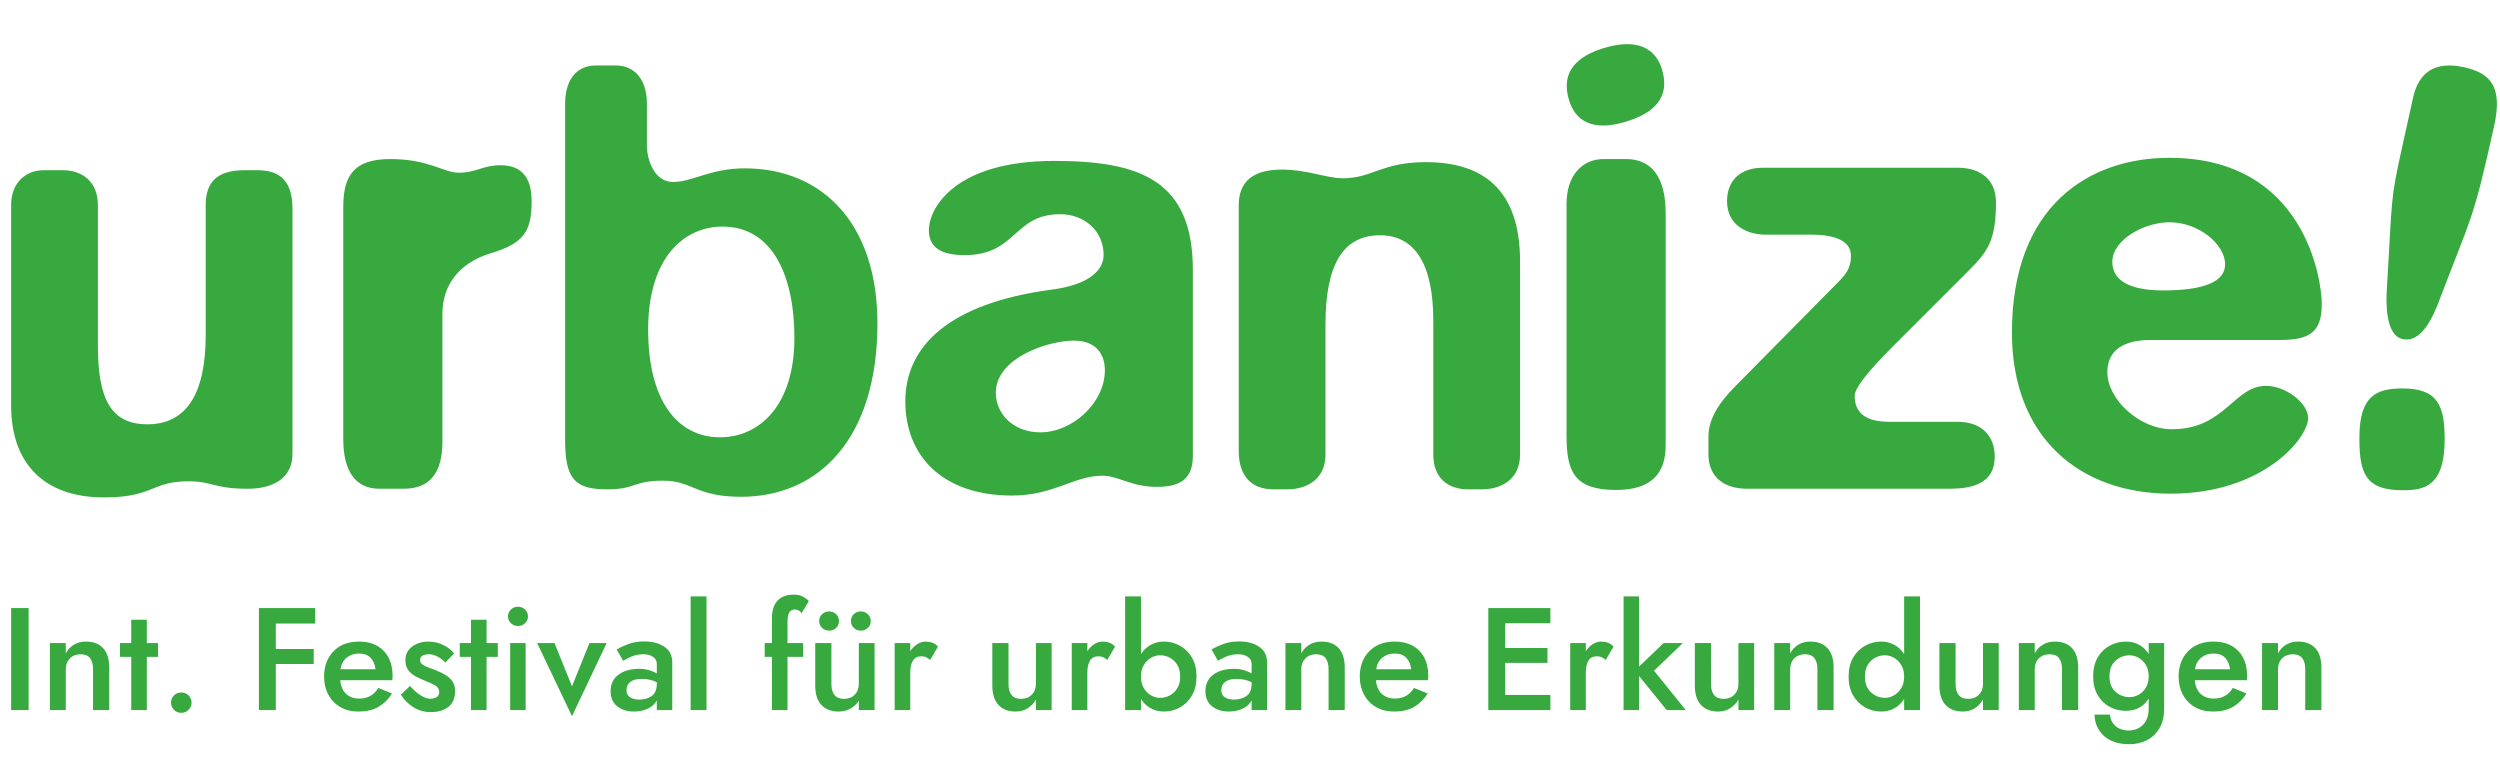
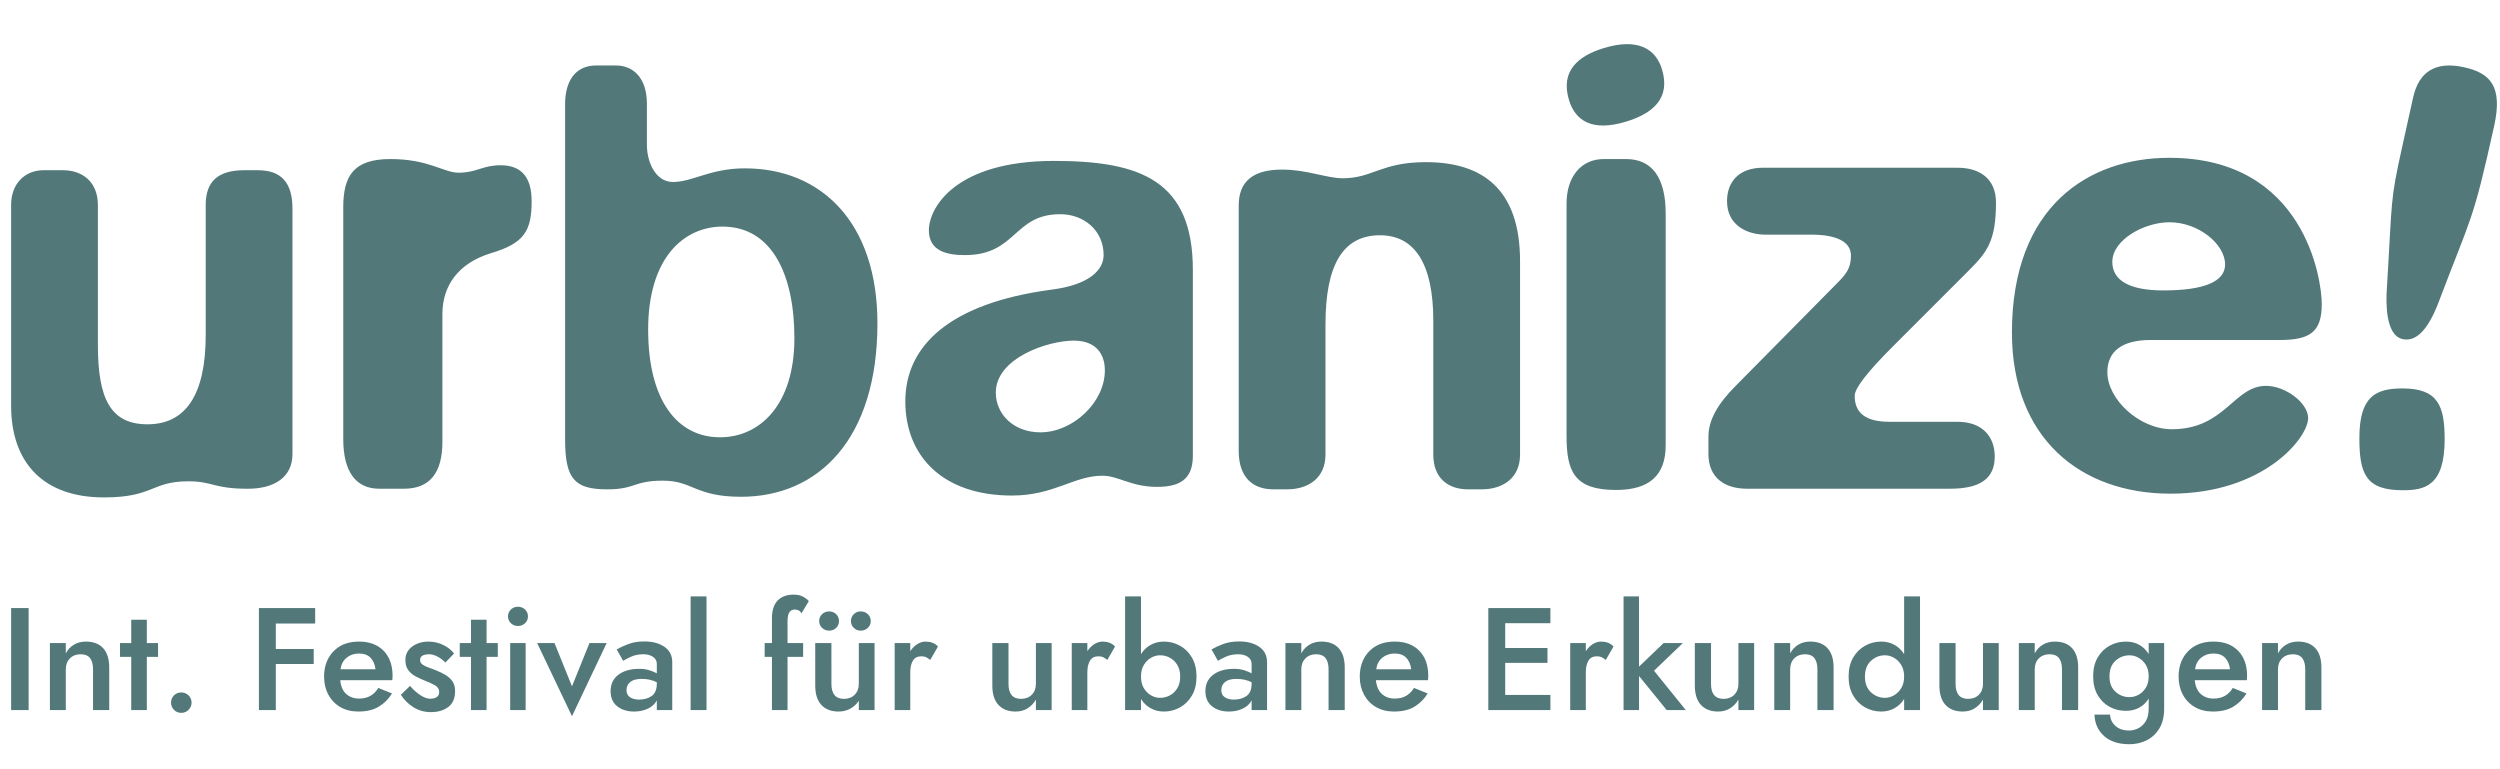
<svg xmlns="http://www.w3.org/2000/svg" width="93.777em" height="28.825em" version="1.1" viewBox="0 0 937.77 288.25">
-   <path d="m864.71 251.05c0-1.823-0.373-3.216-1.122-4.183-0.746-0.965-1.922-1.448-3.526-1.448-1.676 0-3.024 0.519-4.045 1.559-1.021 1.037-1.531 2.395-1.531 4.072v15.308h-5.96v-25.149h5.96v3.881c0.728-1.384 1.74-2.469 3.034-3.253 1.295-0.783 2.797-1.174 4.511-1.174 2.806 0 4.966 0.828 6.479 2.486 1.513 1.66 2.268 4.074 2.268 7.245v15.965h-6.068zm-28.21 0h-13.122c0.255-1.859 1.021-3.308 2.296-4.348 1.277-1.038 2.806-1.558 4.593-1.558 1.896 0 3.354 0.529 4.375 1.586 1.02 1.056 1.64 2.496 1.859 4.319m6.397 2.46c0-3.973-1.122-7.106-3.364-9.403-2.24-2.296-5.312-3.445-9.21-3.445-3.609 0-6.534 0.966-8.776 2.898-2.242 1.931-3.618 4.446-4.128 7.545-0.072 0.437-0.127 0.874-0.164 1.312-0.036 0.437-0.053 0.893-0.053 1.367 0 2.515 0.528 4.766 1.585 6.752 1.057 1.986 2.552 3.546 4.484 4.675 1.931 1.129 4.191 1.694 6.778 1.694 3.136 0 5.715-0.62 7.738-1.859 2.023-1.24 3.653-2.88 4.893-4.92l-5.139-2.079c-0.73 1.24-1.686 2.216-2.871 2.927-1.184 0.71-2.633 1.066-4.345 1.066-1.932 0-3.536-0.574-4.812-1.723-1.276-1.148-2.023-2.87-2.241-5.165h19.517c0.037-0.293 0.065-0.584 0.082-0.875 0.019-0.291 0.029-0.547 0.029-0.766m-69.435-2.46c0-1.823-0.375-3.216-1.121-4.183-0.748-0.965-1.922-1.448-3.527-1.448-1.677 0-3.025 0.519-4.046 1.559-1.021 1.037-1.529 2.395-1.529 4.072v15.308h-5.961v-25.149h5.961v3.881c0.727-1.384 1.739-2.469 3.033-3.253 1.294-0.783 2.797-1.174 4.512-1.174 2.805 0 4.965 0.828 6.478 2.486 1.513 1.66 2.27 4.074 2.27 7.245v15.965h-6.069zm-39.911-9.84h-6.069v15.965c0 3.171 0.767 5.585 2.296 7.243 1.531 1.658 3.683 2.487 6.452 2.487 1.714 0 3.218-0.41 4.512-1.23s2.323-1.905 3.089-3.253v3.937h5.905v-25.149h-5.905v15.308c0 1.675-0.51 3.034-1.531 4.072-1.021 1.04-2.369 1.558-4.046 1.558-3.134 0-4.701-1.876-4.701-5.63zm-20.393 8.227c-0.728-1.184-1.641-2.087-2.733-2.705-1.094-0.62-2.206-0.93-3.337-0.93-2.039 0-3.808 0.702-5.302 2.105-1.494 1.403-2.242 3.363-2.242 5.878s0.748 4.474 2.242 5.876c1.494 1.403 3.263 2.105 5.302 2.105 1.131 0 2.242-0.31 3.337-0.929 1.092-0.621 2.004-1.523 2.733-2.708 0.73-1.184 1.093-2.632 1.093-4.345s-0.364-3.162-1.093-4.348m1.093 16.922v-4.155c-0.947 1.494-2.16 2.651-3.635 3.471s-3.125 1.23-4.948 1.23c-2.188 0-4.211-0.52-6.069-1.558-1.859-1.04-3.353-2.535-4.482-4.484-1.132-1.95-1.696-4.31-1.696-7.079 0-2.771 0.564-5.131 1.696-7.082 1.129-1.948 2.623-3.444 4.482-4.482 1.859-1.04 3.882-1.559 6.069-1.559 1.823 0 3.472 0.411 4.948 1.23 1.475 0.82 2.688 1.978 3.635 3.472v-21.65h5.959v42.645zm-32.53 0h6.069v-15.965c0-3.171-0.757-5.585-2.27-7.245-1.511-1.658-3.67-2.486-6.478-2.486-1.714 0-3.217 0.391-4.511 1.174-1.295 0.784-2.306 1.869-3.034 3.253v-3.881h-5.959v25.149h5.959v-15.308c0-1.677 0.51-3.035 1.53-4.072 1.021-1.04 2.369-1.559 4.046-1.559 1.604 0 2.779 0.483 3.526 1.448 0.748 0.967 1.121 2.361 1.121 4.183zm-39.91-9.84c0 3.754 1.566 5.63 4.701 5.63 1.677 0 3.025-0.518 4.046-1.558 1.021-1.038 1.531-2.398 1.531-4.072v-15.308h5.904v25.149h-5.904v-3.937c-0.767 1.348-1.795 2.433-3.09 3.253-1.294 0.82-2.796 1.23-4.509 1.23-2.771 0-4.921-0.829-6.453-2.487-1.53-1.658-2.296-4.072-2.296-7.243v-15.965h6.069zm-27.009-6.452v-26.353h-5.795v42.645h5.795v-12.794l10.387 12.794h7.164l-11.92-14.762 10.825-10.387h-7.217zm-12.466-2.515c-0.545-0.438-1.056-0.776-1.529-1.012-0.476-0.237-1.076-0.355-1.805-0.355-1.458 0-2.515 0.547-3.171 1.64-0.656 1.094-0.984 2.551-0.984 4.374v14.161h-5.85v-25.149h5.85v3.06c0.73-1.129 1.602-2.013 2.623-2.651 1.021-0.639 2.061-0.956 3.118-0.956 0.91 0 1.767 0.144 2.57 0.436 0.802 0.291 1.494 0.767 2.077 1.423zm-21.867 1.092v-5.576h-15.855v-9.294h16.948v-5.685h-23.29v38.27h23.29v-5.686h-16.948v-12.029zm-52.977-1.912c-1.021-1.057-2.48-1.586-4.374-1.586-1.787 0-3.318 0.519-4.593 1.558-1.276 1.04-2.042 2.489-2.296 4.348h13.121c-0.219-1.823-0.838-3.263-1.859-4.319m8.227 7.545c-0.017 0.291-0.045 0.583-0.081 0.875h-19.519c0.219 2.296 0.967 4.018 2.242 5.165 1.275 1.149 2.88 1.723 4.811 1.723 1.713 0 3.162-0.356 4.348-1.066 1.184-0.711 2.141-1.687 2.87-2.927l5.139 2.079c-1.24 2.041-2.871 3.68-4.894 4.92-2.023 1.239-4.601 1.859-7.735 1.859-2.588 0-4.848-0.565-6.78-1.694-1.931-1.129-3.425-2.689-4.482-4.675-1.058-1.987-1.586-4.237-1.586-6.752 0-0.474 0.019-0.93 0.055-1.367 0.036-0.438 0.091-0.875 0.164-1.312 0.51-3.099 1.885-5.614 4.127-7.545 2.242-1.932 5.167-2.898 8.775-2.898 3.901 0 6.971 1.148 9.213 3.445 2.242 2.297 3.363 5.431 3.363 9.403 0 0.219-0.01 0.474-0.029 0.766m-37.367 12.083h6.068v-15.965c0-3.171-0.756-5.585-2.268-7.245-1.513-1.658-3.673-2.486-6.479-2.486-1.713 0-3.216 0.391-4.511 1.174-1.294 0.784-2.306 1.869-3.034 3.253v-3.881h-5.96v25.149h5.96v-15.308c0-1.677 0.51-3.035 1.531-4.072 1.02-1.04 2.369-1.559 4.045-1.559 1.604 0 2.78 0.483 3.526 1.448 0.748 0.967 1.122 2.361 1.122 4.183zm-28.867-10.443c-1.641-0.838-3.536-1.256-5.687-1.256-1.895 0-3.317 0.381-4.264 1.148-0.949 0.764-1.422 1.804-1.422 3.115 0 1.167 0.447 2.042 1.34 2.626 0.894 0.583 1.996 0.874 3.308 0.874 1.931 0 3.536-0.446 4.811-1.34 1.276-0.893 1.915-2.451 1.915-4.675zm0 10.443v-3.609c-0.73 1.348-1.859 2.379-3.39 3.09-1.531 0.71-3.244 1.066-5.141 1.066-2.55 0-4.655-0.656-6.315-1.968-1.658-1.312-2.486-3.207-2.486-5.686 0-2.624 0.974-4.674 2.925-6.152 1.95-1.475 4.565-2.214 7.846-2.214 1.384 0 2.632 0.173 3.745 0.519 1.111 0.346 2.049 0.74 2.816 1.177v-3.5c0-1.165-0.484-2.068-1.449-2.707-0.967-0.637-2.141-0.956-3.527-0.956-1.785 0-3.353 0.31-4.702 0.929-1.348 0.62-2.332 1.131-2.951 1.531l-2.407-4.265c1.167-0.692 2.616-1.367 4.346-2.022 1.731-0.656 3.728-0.985 5.987-0.985 3.098 0 5.622 0.675 7.572 2.023s2.925 3.281 2.925 5.795v17.933zm-26.79-12.574c0 1.676-0.347 3.107-1.04 4.292-0.692 1.185-1.612 2.095-2.76 2.733-1.148 0.639-2.415 0.957-3.801 0.957-1.129 0-2.24-0.31-3.334-0.929-1.093-0.621-1.996-1.523-2.705-2.708-0.712-1.184-1.068-2.632-1.068-4.345s0.356-3.162 1.068-4.348c0.71-1.184 1.612-2.087 2.705-2.705 1.094-0.62 2.205-0.93 3.334-0.93 1.386 0 2.653 0.319 3.801 0.957 1.148 0.637 2.068 1.549 2.76 2.734 0.692 1.184 1.04 2.615 1.04 4.292m6.123 0c0-2.771-0.565-5.131-1.694-7.082-1.131-1.948-2.624-3.444-4.484-4.482-1.859-1.04-3.882-1.559-6.068-1.559-1.823 0-3.471 0.411-4.948 1.23-1.477 0.82-2.688 1.978-3.637 3.472v-21.65h-5.958v42.645h5.958v-4.155c0.949 1.494 2.16 2.651 3.637 3.471 1.477 0.82 3.125 1.23 4.948 1.23 2.186 0 4.209-0.52 6.068-1.558 1.86-1.04 3.354-2.535 4.484-4.484 1.129-1.95 1.694-4.31 1.694-7.079m-33.459-6.232c-0.547-0.438-1.057-0.776-1.53-1.012-0.476-0.237-1.076-0.355-1.805-0.355-1.458 0-2.515 0.547-3.171 1.64-0.656 1.094-0.984 2.551-0.984 4.374v14.161h-5.85v-25.149h5.85v3.06c0.728-1.129 1.604-2.013 2.623-2.651 1.021-0.639 2.059-0.956 3.118-0.956 0.911 0 1.767 0.144 2.57 0.436 0.802 0.291 1.494 0.767 2.077 1.423zm-37.068-6.342h-6.068v15.965c0 3.171 0.766 5.585 2.296 7.243 1.531 1.658 3.683 2.487 6.452 2.487 1.713 0 3.216-0.41 4.511-1.23 1.294-0.82 2.323-1.905 3.089-3.253v3.937h5.905v-25.149h-5.905v15.308c0 1.675-0.51 3.034-1.53 4.072-1.021 1.04-2.369 1.558-4.046 1.558-3.134 0-4.702-1.876-4.702-5.63zm-29.357 6.342c-0.548-0.438-1.058-0.776-1.531-1.012s-1.076-0.355-1.805-0.355c-1.458 0-2.515 0.547-3.171 1.64-0.656 1.094-0.984 2.551-0.984 4.374v14.161h-5.85v-25.149h5.85v3.06c0.73-1.129 1.605-2.013 2.624-2.651 1.021-0.639 2.059-0.956 3.116-0.956 0.911 0 1.768 0.144 2.57 0.436s1.494 0.767 2.077 1.423zm-37.068-6.342h-6.069v15.965c0 3.171 0.766 5.585 2.297 7.243 1.53 1.658 3.681 2.487 6.45 2.487 1.641 0 3.118-0.365 4.43-1.094 1.311-0.727 2.369-1.713 3.171-2.951v3.498h5.904v-25.149h-5.904v15.308c0 1.675-0.51 3.034-1.531 4.072-1.021 1.04-2.369 1.558-4.046 1.558-3.134 0-4.701-1.876-4.701-5.63zm7.327-8.256c0-1.021 0.355-1.877 1.066-2.57 0.711-0.693 1.576-1.04 2.597-1.04 1.057 0 1.95 0.346 2.678 1.04 0.728 0.692 1.093 1.549 1.093 2.57s-0.365 1.876-1.093 2.568c-0.728 0.692-1.621 1.04-2.678 1.04-1.021 0-1.886-0.347-2.597-1.04-0.711-0.692-1.066-1.548-1.066-2.568m-10.826 2.568c0.73 0.692 1.604 1.04 2.624 1.04 1.057 0 1.941-0.347 2.652-1.04 0.711-0.692 1.066-1.548 1.066-2.568s-0.355-1.877-1.066-2.57c-0.711-0.693-1.595-1.04-2.652-1.04-1.021 0-1.895 0.346-2.624 1.04-0.728 0.692-1.093 1.549-1.093 2.57s0.365 1.876 1.093 2.568m-7.708-5.467c-0.365-0.584-0.774-0.965-1.23-1.148-0.456-0.182-0.92-0.274-1.394-0.274-0.802 0-1.439 0.337-1.914 1.012-0.473 0.674-0.711 1.814-0.711 3.416v8.147h5.85v5.194h-5.85v19.955h-5.849v-19.955h-2.734v-5.194h2.734v-9.295c0-2.916 0.701-5.121 2.104-6.616 1.403-1.494 3.417-2.241 6.041-2.241 1.459 0 2.652 0.264 3.582 0.793 0.929 0.528 1.631 1.066 2.105 1.612zm-41.605 36.303h5.96v-42.645h-5.96zm-12.683-10.443c-1.64-0.838-3.536-1.256-5.686-1.256-1.895 0-3.318 0.381-4.265 1.148-0.946 0.764-1.422 1.804-1.422 3.115 0 1.167 0.447 2.042 1.341 2.626 0.893 0.583 1.996 0.874 3.308 0.874 1.931 0 3.534-0.446 4.811-1.34 1.276-0.893 1.914-2.451 1.914-4.675zm0 10.443v-3.609c-0.73 1.348-1.859 2.379-3.39 3.09-1.531 0.71-3.244 1.066-5.138 1.066-2.552 0-4.656-0.656-6.315-1.968-1.66-1.312-2.489-3.207-2.489-5.686 0-2.624 0.976-4.674 2.926-6.152 1.948-1.475 4.564-2.214 7.845-2.214 1.386 0 2.634 0.173 3.745 0.519 1.112 0.346 2.05 0.74 2.816 1.177v-3.5c0-1.165-0.483-2.068-1.449-2.707-0.965-0.637-2.141-0.956-3.527-0.956-1.785 0-3.353 0.31-4.701 0.929-1.35 0.62-2.333 1.131-2.952 1.531l-2.407-4.265c1.167-0.692 2.616-1.367 4.348-2.022 1.732-0.656 3.726-0.985 5.986-0.985 3.098 0 5.622 0.675 7.572 2.023 1.951 1.348 2.925 3.281 2.925 5.795v17.933zm-31.82 2.296 13.013-27.445h-6.452l-6.561 16.237-6.561-16.237h-6.505zm-24-37.451c0-1.021 0.365-1.877 1.092-2.57 0.73-0.692 1.605-1.04 2.626-1.04 1.056 0 1.95 0.347 2.679 1.04 0.727 0.692 1.092 1.549 1.092 2.57 0 1.021-0.365 1.877-1.092 2.57-0.73 0.693-1.623 1.04-2.679 1.04-1.021 0-1.896-0.346-2.626-1.04-0.727-0.692-1.092-1.549-1.092-2.57m0.819 35.155h5.797v-25.149h-5.797zm-14.707-33.896h5.851v8.747h4.209v5.194h-4.209v19.955h-5.851v-19.955h-4.209v-5.194h4.209zm-26.297 28.156c1.167 1.859 2.724 3.408 4.675 4.646 1.95 1.24 4.145 1.859 6.587 1.859 2.661 0 4.839-0.646 6.532-1.941 1.696-1.294 2.543-3.271 2.543-5.931 0-1.494-0.327-2.715-0.984-3.663-0.656-0.947-1.513-1.74-2.57-2.378-1.058-0.639-2.188-1.195-3.39-1.668-0.947-0.401-1.905-0.764-2.87-1.093-0.967-0.327-1.759-0.711-2.379-1.149-0.62-0.437-0.929-1.002-0.929-1.693 0-0.766 0.301-1.322 0.901-1.668 0.601-0.346 1.413-0.519 2.433-0.519 1.021 0 2.087 0.291 3.2 0.874 1.111 0.584 2.087 1.331 2.925 2.242l3.279-3.39c-0.946-1.275-2.287-2.341-4.019-3.197-1.73-0.857-3.615-1.285-5.657-1.285-1.494 0-2.898 0.273-4.209 0.819-1.313 0.547-2.369 1.331-3.171 2.351-0.803 1.021-1.203 2.26-1.203 3.719 0 1.567 0.355 2.832 1.066 3.8 0.711 0.965 1.612 1.74 2.705 2.322 1.094 0.584 2.224 1.113 3.39 1.586 1.458 0.548 2.743 1.131 3.854 1.75 1.112 0.619 1.667 1.475 1.667 2.568 0 0.839-0.3 1.468-0.901 1.887-0.601 0.418-1.431 0.627-2.489 0.627-1.093 0-2.322-0.447-3.689-1.338-1.367-0.894-2.652-2.052-3.856-3.472zm-11.371-13.887c-1.021-1.057-2.479-1.586-4.374-1.586-1.788 0-3.317 0.519-4.593 1.558-1.276 1.04-2.042 2.489-2.296 4.348h13.12c-0.218-1.823-0.838-3.263-1.857-4.319m8.227 7.545c-0.017 0.291-0.045 0.583-0.082 0.875h-19.518c0.219 2.296 0.967 4.018 2.242 5.165 1.275 1.149 2.88 1.723 4.812 1.723 1.712 0 3.161-0.356 4.345-1.066 1.185-0.711 2.143-1.687 2.87-2.927l5.141 2.079c-1.24 2.041-2.871 3.68-4.894 4.92-2.023 1.239-4.601 1.859-7.735 1.859-2.587 0-4.848-0.565-6.78-1.694-1.931-1.129-3.425-2.689-4.483-4.675-1.057-1.986-1.584-4.237-1.584-6.752 0-0.474 0.016-0.93 0.053-1.367 0.036-0.438 0.091-0.875 0.163-1.312 0.51-3.099 1.886-5.614 4.128-7.545 2.242-1.932 5.167-2.898 8.776-2.898 3.899 0 6.97 1.149 9.212 3.445 2.24 2.297 3.361 5.431 3.361 9.403 0 0.219-9e-3 0.474-0.027 0.766m-29.549-5.194v-5.631h-14.217v-9.568h14.762v-5.794h-21.103v38.27h6.341v-17.277zm-53.525 14.489c0-1.058 0.365-1.96 1.093-2.708 0.73-0.746 1.641-1.121 2.734-1.121 1.094 0 2.014 0.375 2.761 1.121 0.747 0.748 1.121 1.65 1.121 2.708 0 1.018-0.373 1.912-1.121 2.678-0.747 0.766-1.667 1.148-2.761 1.148-1.093 0-2.004-0.382-2.734-1.148-0.728-0.766-1.093-1.66-1.093-2.678m-14.925-22.361h-4.209v5.194h4.209v19.955h5.85v-19.955h4.209v-5.194h-4.209v-8.747h-5.85zm-14.324 9.84c0-1.823-0.373-3.216-1.121-4.183-0.748-0.965-1.923-1.448-3.527-1.448-1.677 0-3.025 0.519-4.046 1.559-1.02 1.037-1.53 2.395-1.53 4.072v15.308h-5.96v-25.149h5.96v3.881c0.728-1.384 1.74-2.469 3.034-3.253 1.294-0.783 2.797-1.174 4.511-1.174 2.806 0 4.966 0.828 6.479 2.486 1.513 1.66 2.268 4.074 2.268 7.245v15.965h-6.068zm-30.726 15.308h6.561v-38.27h-6.561zm912.83-101.56c0-12.413-2.388-19.097-15.755-19.097-10.027 0-16.232 2.865-16.232 18.62 0 13.368 2.387 19.573 16.232 19.573 8.116 0 15.755-1.432 15.755-19.096m-2.684-50.34c-3.257 8.081-7.501 13.986-13.094 12.746-5.127-1.138-6.271-9.214-6.016-16.983 2.26-36.664 1.174-33.97 5.926-55.411l4.031-18.177c2.17-9.788 8.434-13.778 19.154-11.403 9.788 2.17 14.555 7.139 11.247 22.055-8.162 36.821-8.269 32.887-21.25 67.172m-100.59-31.088c-9.299 0-21.385 6.51-21.385 14.878 0 6.973 6.508 10.692 19.06 10.692 15.342 0 23.247-3.254 23.247-9.762 0-7.439-9.763-15.808-20.921-15.808m41.375 44.166h-48.349c-10.692 0-16.271 4.184-16.271 12.089 0 10.226 12.086 21.384 24.175 21.384 19.991 0 23.244-16.271 35.332-16.271 7.439 0 15.808 6.508 15.808 12.086 0 7.439-16.738 28.358-51.605 28.358-33.939 0-59.506-20.92-59.506-60.436 0-47.419 28.823-65.55 59.041-65.55 50.674 0 57.183 45.559 57.183 54.858 0 10.692-4.65 13.481-15.808 13.481m-106.4-51.603c0 14.411-3.254 18.595-10.228 25.57l-28.359 28.359c-9.764 9.763-14.412 15.805-14.412 18.595 0 6.509 4.183 9.762 13.018 9.762h25.568c9.299 0 13.948 5.579 13.948 13.018 0 8.368-5.579 12.088-16.738 12.088h-76.244c-8.369 0-14.411-4.183-14.411-13.016v-6.51c0-6.043 3.253-12.086 10.226-19.06l38.122-38.587c3.254-3.253 5.114-5.579 5.114-10.226 0-5.58-6.043-7.904-14.876-7.904h-17.202c-6.508 0-14.411-3.254-14.411-12.552 0-7.439 4.648-12.552 13.482-12.552h72.989c8.369 0 14.412 4.183 14.412 13.018m-138.77-16.273h-8.368c-8.369 0-13.946 6.51-13.946 16.736v86.937c0 13.482 2.789 20.455 18.594 20.455 12.552 0 18.596-5.579 18.596-16.736v-86.936c0-13.482-5.113-20.457-14.876-20.457m0.04-14.044c-12.893 3.942-19.107-0.478-21.418-8.036-3.398-11.115 3.654-16.674 12.99-19.528 12.893-3.942 19.55 0.344 21.861 7.901 3.399 11.115-3.653 16.673-13.434 19.663m-75.121 15.206c-16.736 0-19.991 6.045-31.149 6.045-6.044 0-13.482-3.254-22.781-3.254-11.156 0-16.271 4.649-16.271 13.481v92.051c0 9.762 5.114 14.412 13.016 14.412h5.116c7.902 0 14.412-4.184 14.412-13.018v-48.814c0-22.315 6.508-33.474 20.454-33.474 13.018 0 19.991 10.693 19.991 32.08v50.208c0 8.833 5.579 13.018 13.018 13.018h5.113c7.904 0 14.413-4.184 14.413-13.018v-72.523c0-26.964-13.948-37.193-35.333-37.193m-120.41 78.105c0 12.086-12.088 23.244-24.177 23.244-10.226 0-16.735-6.974-16.735-14.876 0-13.018 19.527-19.527 29.289-19.527 8.369 0 11.623 5.114 11.623 11.159m33.007 32.077v-69.736c0-33.473-19.525-40.912-52.069-40.912-37.192 0-46.955 17.668-46.955 26.035 0 7.903 6.973 9.298 13.483 9.298 19.525 0 18.131-15.341 35.796-15.341 8.833 0 16.272 6.043 16.272 15.341 0 5.113-4.649 11.158-19.991 13.018-37.656 5.113-54.394 20.921-54.394 41.841 0 20.457 13.948 35.333 39.982 35.333 15.806 0 23.245-7.438 33.939-7.438 6.043 0 10.692 4.183 20.455 4.183 7.903 0 13.482-2.324 13.482-11.622m-176.43-86.007c-14.412 0-27.894 11.622-27.894 38.586 0 26.964 11.158 40.447 26.965 40.447 14.875 0 27.893-12.089 27.893-37.193 0-23.71-8.368-41.841-26.964-41.841m6.973 101.35c-17.201 0-18.131-6.043-29.289-6.043s-10.228 3.254-20.92 3.254c-12.089 0-15.806-3.719-15.806-18.596v-125.99c0-8.368 3.718-14.411 11.622-14.411h7.438c6.509 0 11.623 4.649 11.623 14.411v15.343c0 6.508 3.254 13.946 9.762 13.946 7.439 0 13.948-5.114 26.965-5.114 28.824 0 49.744 20.457 49.744 58.113 0 43.701-22.314 65.086-51.139 65.086m-90.19-124.36c7.902 0 11.621 4.649 11.621 13.482 0 11.158-2.789 15.806-15.341 19.525-12.088 3.72-18.131 12.088-18.131 22.781v47.884c0 11.623-4.65 17.666-14.412 17.666h-9.298c-8.833 0-13.482-6.509-13.482-18.595v-86.938c0-11.621 3.719-18.131 17.665-18.131 14.413 0 19.991 5.116 25.57 5.116 6.974 0 8.835-2.79 15.808-2.79m-148.76 124.6c18.595 0 17.666-6.043 31.613-6.043 9.298 0 9.298 2.789 22.315 2.789 9.763 0 16.736-4.183 16.736-13.016v-92.051c0-9.762-4.184-14.412-13.018-14.412h-5.113c-9.763 0-14.412 4.184-14.412 13.018v48.814c0 22.317-7.439 33.474-21.85 33.474-13.948 0-18.596-9.763-18.596-29.754v-52.534c0-8.833-6.045-13.018-13.018-13.018h-7.439c-6.509 0-12.088 4.65-12.088 13.018v75.315c0 21.385 12.088 34.402 34.869 34.402m766.95 67.097c0 1.714-0.365 3.154-1.092 4.32-0.73 1.167-1.642 2.042-2.734 2.624-1.093 0.584-2.206 0.875-3.335 0.875-2.042 0-3.81-0.675-5.304-2.023-1.494-1.35-2.241-3.282-2.241-5.797s0.747-4.456 2.241-5.823c1.494-1.366 3.262-2.049 5.304-2.049 1.129 0 2.242 0.301 3.335 0.901 1.092 0.603 2.004 1.486 2.734 2.652 0.727 1.167 1.092 2.607 1.092 4.319m5.797 12.137v-24.601h-5.797v4.1c-1.967-3.098-4.828-4.648-8.583-4.648-2.188 0-4.211 0.51-6.069 1.531-1.859 1.021-3.353 2.496-4.482 4.427-1.13 1.933-1.696 4.284-1.696 7.053 0 2.771 0.565 5.122 1.696 7.053 1.129 1.932 2.623 3.4 4.482 4.402 1.859 1.002 3.882 1.503 6.069 1.503 3.755 0 6.616-1.531 8.583-4.591v3.771c0 1.896-0.355 3.445-1.066 4.649-0.711 1.201-1.631 2.095-2.76 2.678-1.131 0.583-2.314 0.874-3.554 0.874-2.114 0-3.808-0.574-5.085-1.722-1.275-1.148-1.95-2.56-2.023-4.237h-5.85c0.111 3.281 1.304 5.95 3.582 8.01 2.278 2.058 5.458 3.089 9.54 3.089 2.297 0 4.428-0.484 6.397-1.449 1.967-0.966 3.562-2.433 4.783-4.401s1.833-4.466 1.833-7.491" fill="#37a93f" />
+   <path d="m864.71 251.05c0-1.823-0.373-3.216-1.122-4.183-0.746-0.965-1.922-1.448-3.526-1.448-1.676 0-3.024 0.519-4.045 1.559-1.021 1.037-1.531 2.395-1.531 4.072v15.308h-5.96v-25.149h5.96v3.881c0.728-1.384 1.74-2.469 3.034-3.253 1.295-0.783 2.797-1.174 4.511-1.174 2.806 0 4.966 0.828 6.479 2.486 1.513 1.66 2.268 4.074 2.268 7.245v15.965h-6.068zm-28.21 0h-13.122c0.255-1.859 1.021-3.308 2.296-4.348 1.277-1.038 2.806-1.558 4.593-1.558 1.896 0 3.354 0.529 4.375 1.586 1.02 1.056 1.64 2.496 1.859 4.319m6.397 2.46c0-3.973-1.122-7.106-3.364-9.403-2.24-2.296-5.312-3.445-9.21-3.445-3.609 0-6.534 0.966-8.776 2.898-2.242 1.931-3.618 4.446-4.128 7.545-0.072 0.437-0.127 0.874-0.164 1.312-0.036 0.437-0.053 0.893-0.053 1.367 0 2.515 0.528 4.766 1.585 6.752 1.057 1.986 2.552 3.546 4.484 4.675 1.931 1.129 4.191 1.694 6.778 1.694 3.136 0 5.715-0.62 7.738-1.859 2.023-1.24 3.653-2.88 4.893-4.92l-5.139-2.079c-0.73 1.24-1.686 2.216-2.871 2.927-1.184 0.71-2.633 1.066-4.345 1.066-1.932 0-3.536-0.574-4.812-1.723-1.276-1.148-2.023-2.87-2.241-5.165h19.517c0.037-0.293 0.065-0.584 0.082-0.875 0.019-0.291 0.029-0.547 0.029-0.766m-69.435-2.46c0-1.823-0.375-3.216-1.121-4.183-0.748-0.965-1.922-1.448-3.527-1.448-1.677 0-3.025 0.519-4.046 1.559-1.021 1.037-1.529 2.395-1.529 4.072v15.308h-5.961v-25.149h5.961v3.881c0.727-1.384 1.739-2.469 3.033-3.253 1.294-0.783 2.797-1.174 4.512-1.174 2.805 0 4.965 0.828 6.478 2.486 1.513 1.66 2.27 4.074 2.27 7.245v15.965h-6.069zm-39.911-9.84h-6.069v15.965c0 3.171 0.767 5.585 2.296 7.243 1.531 1.658 3.683 2.487 6.452 2.487 1.714 0 3.218-0.41 4.512-1.23s2.323-1.905 3.089-3.253v3.937h5.905v-25.149h-5.905v15.308c0 1.675-0.51 3.034-1.531 4.072-1.021 1.04-2.369 1.558-4.046 1.558-3.134 0-4.701-1.876-4.701-5.63zm-20.393 8.227c-0.728-1.184-1.641-2.087-2.733-2.705-1.094-0.62-2.206-0.93-3.337-0.93-2.039 0-3.808 0.702-5.302 2.105-1.494 1.403-2.242 3.363-2.242 5.878s0.748 4.474 2.242 5.876c1.494 1.403 3.263 2.105 5.302 2.105 1.131 0 2.242-0.31 3.337-0.929 1.092-0.621 2.004-1.523 2.733-2.708 0.73-1.184 1.093-2.632 1.093-4.345s-0.364-3.162-1.093-4.348m1.093 16.922v-4.155c-0.947 1.494-2.16 2.651-3.635 3.471s-3.125 1.23-4.948 1.23c-2.188 0-4.211-0.52-6.069-1.558-1.859-1.04-3.353-2.535-4.482-4.484-1.132-1.95-1.696-4.31-1.696-7.079 0-2.771 0.564-5.131 1.696-7.082 1.129-1.948 2.623-3.444 4.482-4.482 1.859-1.04 3.882-1.559 6.069-1.559 1.823 0 3.472 0.411 4.948 1.23 1.475 0.82 2.688 1.978 3.635 3.472v-21.65h5.959v42.645zm-32.53 0h6.069v-15.965c0-3.171-0.757-5.585-2.27-7.245-1.511-1.658-3.67-2.486-6.478-2.486-1.714 0-3.217 0.391-4.511 1.174-1.295 0.784-2.306 1.869-3.034 3.253v-3.881h-5.959v25.149h5.959v-15.308c0-1.677 0.51-3.035 1.53-4.072 1.021-1.04 2.369-1.559 4.046-1.559 1.604 0 2.779 0.483 3.526 1.448 0.748 0.967 1.121 2.361 1.121 4.183zm-39.91-9.84c0 3.754 1.566 5.63 4.701 5.63 1.677 0 3.025-0.518 4.046-1.558 1.021-1.038 1.531-2.398 1.531-4.072v-15.308h5.904v25.149h-5.904v-3.937c-0.767 1.348-1.795 2.433-3.09 3.253-1.294 0.82-2.796 1.23-4.509 1.23-2.771 0-4.921-0.829-6.453-2.487-1.53-1.658-2.296-4.072-2.296-7.243v-15.965h6.069zm-27.009-6.452v-26.353h-5.795v42.645h5.795v-12.794l10.387 12.794h7.164l-11.92-14.762 10.825-10.387h-7.217zm-12.466-2.515c-0.545-0.438-1.056-0.776-1.529-1.012-0.476-0.237-1.076-0.355-1.805-0.355-1.458 0-2.515 0.547-3.171 1.64-0.656 1.094-0.984 2.551-0.984 4.374v14.161h-5.85v-25.149h5.85v3.06c0.73-1.129 1.602-2.013 2.623-2.651 1.021-0.639 2.061-0.956 3.118-0.956 0.91 0 1.767 0.144 2.57 0.436 0.802 0.291 1.494 0.767 2.077 1.423zm-21.867 1.092v-5.576h-15.855v-9.294h16.948v-5.685h-23.29v38.27h23.29v-5.686h-16.948v-12.029zm-52.977-1.912c-1.021-1.057-2.48-1.586-4.374-1.586-1.787 0-3.318 0.519-4.593 1.558-1.276 1.04-2.042 2.489-2.296 4.348h13.121c-0.219-1.823-0.838-3.263-1.859-4.319m8.227 7.545c-0.017 0.291-0.045 0.583-0.081 0.875h-19.519c0.219 2.296 0.967 4.018 2.242 5.165 1.275 1.149 2.88 1.723 4.811 1.723 1.713 0 3.162-0.356 4.348-1.066 1.184-0.711 2.141-1.687 2.87-2.927l5.139 2.079c-1.24 2.041-2.871 3.68-4.894 4.92-2.023 1.239-4.601 1.859-7.735 1.859-2.588 0-4.848-0.565-6.78-1.694-1.931-1.129-3.425-2.689-4.482-4.675-1.058-1.987-1.586-4.237-1.586-6.752 0-0.474 0.019-0.93 0.055-1.367 0.036-0.438 0.091-0.875 0.164-1.312 0.51-3.099 1.885-5.614 4.127-7.545 2.242-1.932 5.167-2.898 8.775-2.898 3.901 0 6.971 1.148 9.213 3.445 2.242 2.297 3.363 5.431 3.363 9.403 0 0.219-0.01 0.474-0.029 0.766m-37.367 12.083h6.068v-15.965c0-3.171-0.756-5.585-2.268-7.245-1.513-1.658-3.673-2.486-6.479-2.486-1.713 0-3.216 0.391-4.511 1.174-1.294 0.784-2.306 1.869-3.034 3.253v-3.881h-5.96v25.149h5.96v-15.308c0-1.677 0.51-3.035 1.531-4.072 1.02-1.04 2.369-1.559 4.045-1.559 1.604 0 2.78 0.483 3.526 1.448 0.748 0.967 1.122 2.361 1.122 4.183zm-28.867-10.443c-1.641-0.838-3.536-1.256-5.687-1.256-1.895 0-3.317 0.381-4.264 1.148-0.949 0.764-1.422 1.804-1.422 3.115 0 1.167 0.447 2.042 1.34 2.626 0.894 0.583 1.996 0.874 3.308 0.874 1.931 0 3.536-0.446 4.811-1.34 1.276-0.893 1.915-2.451 1.915-4.675zm0 10.443v-3.609c-0.73 1.348-1.859 2.379-3.39 3.09-1.531 0.71-3.244 1.066-5.141 1.066-2.55 0-4.655-0.656-6.315-1.968-1.658-1.312-2.486-3.207-2.486-5.686 0-2.624 0.974-4.674 2.925-6.152 1.95-1.475 4.565-2.214 7.846-2.214 1.384 0 2.632 0.173 3.745 0.519 1.111 0.346 2.049 0.74 2.816 1.177v-3.5c0-1.165-0.484-2.068-1.449-2.707-0.967-0.637-2.141-0.956-3.527-0.956-1.785 0-3.353 0.31-4.702 0.929-1.348 0.62-2.332 1.131-2.951 1.531l-2.407-4.265c1.167-0.692 2.616-1.367 4.346-2.022 1.731-0.656 3.728-0.985 5.987-0.985 3.098 0 5.622 0.675 7.572 2.023s2.925 3.281 2.925 5.795v17.933zm-26.79-12.574c0 1.676-0.347 3.107-1.04 4.292-0.692 1.185-1.612 2.095-2.76 2.733-1.148 0.639-2.415 0.957-3.801 0.957-1.129 0-2.24-0.31-3.334-0.929-1.093-0.621-1.996-1.523-2.705-2.708-0.712-1.184-1.068-2.632-1.068-4.345s0.356-3.162 1.068-4.348c0.71-1.184 1.612-2.087 2.705-2.705 1.094-0.62 2.205-0.93 3.334-0.93 1.386 0 2.653 0.319 3.801 0.957 1.148 0.637 2.068 1.549 2.76 2.734 0.692 1.184 1.04 2.615 1.04 4.292m6.123 0c0-2.771-0.565-5.131-1.694-7.082-1.131-1.948-2.624-3.444-4.484-4.482-1.859-1.04-3.882-1.559-6.068-1.559-1.823 0-3.471 0.411-4.948 1.23-1.477 0.82-2.688 1.978-3.637 3.472v-21.65h-5.958v42.645h5.958v-4.155c0.949 1.494 2.16 2.651 3.637 3.471 1.477 0.82 3.125 1.23 4.948 1.23 2.186 0 4.209-0.52 6.068-1.558 1.86-1.04 3.354-2.535 4.484-4.484 1.129-1.95 1.694-4.31 1.694-7.079m-33.459-6.232c-0.547-0.438-1.057-0.776-1.53-1.012-0.476-0.237-1.076-0.355-1.805-0.355-1.458 0-2.515 0.547-3.171 1.64-0.656 1.094-0.984 2.551-0.984 4.374v14.161h-5.85v-25.149h5.85v3.06c0.728-1.129 1.604-2.013 2.623-2.651 1.021-0.639 2.059-0.956 3.118-0.956 0.911 0 1.767 0.144 2.57 0.436 0.802 0.291 1.494 0.767 2.077 1.423zm-37.068-6.342h-6.068v15.965c0 3.171 0.766 5.585 2.296 7.243 1.531 1.658 3.683 2.487 6.452 2.487 1.713 0 3.216-0.41 4.511-1.23 1.294-0.82 2.323-1.905 3.089-3.253v3.937h5.905v-25.149h-5.905v15.308c0 1.675-0.51 3.034-1.53 4.072-1.021 1.04-2.369 1.558-4.046 1.558-3.134 0-4.702-1.876-4.702-5.63zm-29.357 6.342c-0.548-0.438-1.058-0.776-1.531-1.012s-1.076-0.355-1.805-0.355c-1.458 0-2.515 0.547-3.171 1.64-0.656 1.094-0.984 2.551-0.984 4.374v14.161h-5.85v-25.149h5.85v3.06c0.73-1.129 1.605-2.013 2.624-2.651 1.021-0.639 2.059-0.956 3.116-0.956 0.911 0 1.768 0.144 2.57 0.436s1.494 0.767 2.077 1.423zm-37.068-6.342h-6.069v15.965c0 3.171 0.766 5.585 2.297 7.243 1.53 1.658 3.681 2.487 6.45 2.487 1.641 0 3.118-0.365 4.43-1.094 1.311-0.727 2.369-1.713 3.171-2.951v3.498h5.904v-25.149h-5.904v15.308c0 1.675-0.51 3.034-1.531 4.072-1.021 1.04-2.369 1.558-4.046 1.558-3.134 0-4.701-1.876-4.701-5.63zm7.327-8.256c0-1.021 0.355-1.877 1.066-2.57 0.711-0.693 1.576-1.04 2.597-1.04 1.057 0 1.95 0.346 2.678 1.04 0.728 0.692 1.093 1.549 1.093 2.57s-0.365 1.876-1.093 2.568c-0.728 0.692-1.621 1.04-2.678 1.04-1.021 0-1.886-0.347-2.597-1.04-0.711-0.692-1.066-1.548-1.066-2.568m-10.826 2.568c0.73 0.692 1.604 1.04 2.624 1.04 1.057 0 1.941-0.347 2.652-1.04 0.711-0.692 1.066-1.548 1.066-2.568s-0.355-1.877-1.066-2.57c-0.711-0.693-1.595-1.04-2.652-1.04-1.021 0-1.895 0.346-2.624 1.04-0.728 0.692-1.093 1.549-1.093 2.57s0.365 1.876 1.093 2.568m-7.708-5.467c-0.365-0.584-0.774-0.965-1.23-1.148-0.456-0.182-0.92-0.274-1.394-0.274-0.802 0-1.439 0.337-1.914 1.012-0.473 0.674-0.711 1.814-0.711 3.416v8.147h5.85v5.194h-5.85v19.955h-5.849v-19.955h-2.734v-5.194h2.734v-9.295c0-2.916 0.701-5.121 2.104-6.616 1.403-1.494 3.417-2.241 6.041-2.241 1.459 0 2.652 0.264 3.582 0.793 0.929 0.528 1.631 1.066 2.105 1.612zm-41.605 36.303h5.96v-42.645h-5.96zm-12.683-10.443c-1.64-0.838-3.536-1.256-5.686-1.256-1.895 0-3.318 0.381-4.265 1.148-0.946 0.764-1.422 1.804-1.422 3.115 0 1.167 0.447 2.042 1.341 2.626 0.893 0.583 1.996 0.874 3.308 0.874 1.931 0 3.534-0.446 4.811-1.34 1.276-0.893 1.914-2.451 1.914-4.675zm0 10.443v-3.609c-0.73 1.348-1.859 2.379-3.39 3.09-1.531 0.71-3.244 1.066-5.138 1.066-2.552 0-4.656-0.656-6.315-1.968-1.66-1.312-2.489-3.207-2.489-5.686 0-2.624 0.976-4.674 2.926-6.152 1.948-1.475 4.564-2.214 7.845-2.214 1.386 0 2.634 0.173 3.745 0.519 1.112 0.346 2.05 0.74 2.816 1.177v-3.5c0-1.165-0.483-2.068-1.449-2.707-0.965-0.637-2.141-0.956-3.527-0.956-1.785 0-3.353 0.31-4.701 0.929-1.35 0.62-2.333 1.131-2.952 1.531l-2.407-4.265c1.167-0.692 2.616-1.367 4.348-2.022 1.732-0.656 3.726-0.985 5.986-0.985 3.098 0 5.622 0.675 7.572 2.023 1.951 1.348 2.925 3.281 2.925 5.795v17.933zm-31.82 2.296 13.013-27.445h-6.452l-6.561 16.237-6.561-16.237h-6.505zm-24-37.451c0-1.021 0.365-1.877 1.092-2.57 0.73-0.692 1.605-1.04 2.626-1.04 1.056 0 1.95 0.347 2.679 1.04 0.727 0.692 1.092 1.549 1.092 2.57 0 1.021-0.365 1.877-1.092 2.57-0.73 0.693-1.623 1.04-2.679 1.04-1.021 0-1.896-0.346-2.626-1.04-0.727-0.692-1.092-1.549-1.092-2.57m0.819 35.155h5.797v-25.149h-5.797zm-14.707-33.896h5.851v8.747h4.209v5.194h-4.209v19.955h-5.851v-19.955h-4.209v-5.194h4.209zm-26.297 28.156c1.167 1.859 2.724 3.408 4.675 4.646 1.95 1.24 4.145 1.859 6.587 1.859 2.661 0 4.839-0.646 6.532-1.941 1.696-1.294 2.543-3.271 2.543-5.931 0-1.494-0.327-2.715-0.984-3.663-0.656-0.947-1.513-1.74-2.57-2.378-1.058-0.639-2.188-1.195-3.39-1.668-0.947-0.401-1.905-0.764-2.87-1.093-0.967-0.327-1.759-0.711-2.379-1.149-0.62-0.437-0.929-1.002-0.929-1.693 0-0.766 0.301-1.322 0.901-1.668 0.601-0.346 1.413-0.519 2.433-0.519 1.021 0 2.087 0.291 3.2 0.874 1.111 0.584 2.087 1.331 2.925 2.242l3.279-3.39c-0.946-1.275-2.287-2.341-4.019-3.197-1.73-0.857-3.615-1.285-5.657-1.285-1.494 0-2.898 0.273-4.209 0.819-1.313 0.547-2.369 1.331-3.171 2.351-0.803 1.021-1.203 2.26-1.203 3.719 0 1.567 0.355 2.832 1.066 3.8 0.711 0.965 1.612 1.74 2.705 2.322 1.094 0.584 2.224 1.113 3.39 1.586 1.458 0.548 2.743 1.131 3.854 1.75 1.112 0.619 1.667 1.475 1.667 2.568 0 0.839-0.3 1.468-0.901 1.887-0.601 0.418-1.431 0.627-2.489 0.627-1.093 0-2.322-0.447-3.689-1.338-1.367-0.894-2.652-2.052-3.856-3.472zm-11.371-13.887c-1.021-1.057-2.479-1.586-4.374-1.586-1.788 0-3.317 0.519-4.593 1.558-1.276 1.04-2.042 2.489-2.296 4.348h13.12c-0.218-1.823-0.838-3.263-1.857-4.319m8.227 7.545c-0.017 0.291-0.045 0.583-0.082 0.875h-19.518c0.219 2.296 0.967 4.018 2.242 5.165 1.275 1.149 2.88 1.723 4.812 1.723 1.712 0 3.161-0.356 4.345-1.066 1.185-0.711 2.143-1.687 2.87-2.927l5.141 2.079c-1.24 2.041-2.871 3.68-4.894 4.92-2.023 1.239-4.601 1.859-7.735 1.859-2.587 0-4.848-0.565-6.78-1.694-1.931-1.129-3.425-2.689-4.483-4.675-1.057-1.986-1.584-4.237-1.584-6.752 0-0.474 0.016-0.93 0.053-1.367 0.036-0.438 0.091-0.875 0.163-1.312 0.51-3.099 1.886-5.614 4.128-7.545 2.242-1.932 5.167-2.898 8.776-2.898 3.899 0 6.97 1.149 9.212 3.445 2.24 2.297 3.361 5.431 3.361 9.403 0 0.219-9e-3 0.474-0.027 0.766m-29.549-5.194v-5.631h-14.217v-9.568h14.762v-5.794h-21.103v38.27h6.341v-17.277zm-53.525 14.489c0-1.058 0.365-1.96 1.093-2.708 0.73-0.746 1.641-1.121 2.734-1.121 1.094 0 2.014 0.375 2.761 1.121 0.747 0.748 1.121 1.65 1.121 2.708 0 1.018-0.373 1.912-1.121 2.678-0.747 0.766-1.667 1.148-2.761 1.148-1.093 0-2.004-0.382-2.734-1.148-0.728-0.766-1.093-1.66-1.093-2.678m-14.925-22.361h-4.209v5.194h4.209v19.955h5.85v-19.955h4.209v-5.194h-4.209v-8.747h-5.85zm-14.324 9.84c0-1.823-0.373-3.216-1.121-4.183-0.748-0.965-1.923-1.448-3.527-1.448-1.677 0-3.025 0.519-4.046 1.559-1.02 1.037-1.53 2.395-1.53 4.072v15.308h-5.96v-25.149h5.96v3.881c0.728-1.384 1.74-2.469 3.034-3.253 1.294-0.783 2.797-1.174 4.511-1.174 2.806 0 4.966 0.828 6.479 2.486 1.513 1.66 2.268 4.074 2.268 7.245v15.965h-6.068zm-30.726 15.308h6.561v-38.27h-6.561zm912.83-101.56c0-12.413-2.388-19.097-15.755-19.097-10.027 0-16.232 2.865-16.232 18.62 0 13.368 2.387 19.573 16.232 19.573 8.116 0 15.755-1.432 15.755-19.096m-2.684-50.34c-3.257 8.081-7.501 13.986-13.094 12.746-5.127-1.138-6.271-9.214-6.016-16.983 2.26-36.664 1.174-33.97 5.926-55.411l4.031-18.177c2.17-9.788 8.434-13.778 19.154-11.403 9.788 2.17 14.555 7.139 11.247 22.055-8.162 36.821-8.269 32.887-21.25 67.172m-100.59-31.088c-9.299 0-21.385 6.51-21.385 14.878 0 6.973 6.508 10.692 19.06 10.692 15.342 0 23.247-3.254 23.247-9.762 0-7.439-9.763-15.808-20.921-15.808m41.375 44.166h-48.349c-10.692 0-16.271 4.184-16.271 12.089 0 10.226 12.086 21.384 24.175 21.384 19.991 0 23.244-16.271 35.332-16.271 7.439 0 15.808 6.508 15.808 12.086 0 7.439-16.738 28.358-51.605 28.358-33.939 0-59.506-20.92-59.506-60.436 0-47.419 28.823-65.55 59.041-65.55 50.674 0 57.183 45.559 57.183 54.858 0 10.692-4.65 13.481-15.808 13.481m-106.4-51.603c0 14.411-3.254 18.595-10.228 25.57l-28.359 28.359c-9.764 9.763-14.412 15.805-14.412 18.595 0 6.509 4.183 9.762 13.018 9.762h25.568c9.299 0 13.948 5.579 13.948 13.018 0 8.368-5.579 12.088-16.738 12.088h-76.244c-8.369 0-14.411-4.183-14.411-13.016v-6.51c0-6.043 3.253-12.086 10.226-19.06l38.122-38.587c3.254-3.253 5.114-5.579 5.114-10.226 0-5.58-6.043-7.904-14.876-7.904h-17.202c-6.508 0-14.411-3.254-14.411-12.552 0-7.439 4.648-12.552 13.482-12.552h72.989c8.369 0 14.412 4.183 14.412 13.018m-138.77-16.273h-8.368c-8.369 0-13.946 6.51-13.946 16.736v86.937c0 13.482 2.789 20.455 18.594 20.455 12.552 0 18.596-5.579 18.596-16.736v-86.936c0-13.482-5.113-20.457-14.876-20.457m0.04-14.044c-12.893 3.942-19.107-0.478-21.418-8.036-3.398-11.115 3.654-16.674 12.99-19.528 12.893-3.942 19.55 0.344 21.861 7.901 3.399 11.115-3.653 16.673-13.434 19.663m-75.121 15.206c-16.736 0-19.991 6.045-31.149 6.045-6.044 0-13.482-3.254-22.781-3.254-11.156 0-16.271 4.649-16.271 13.481v92.051c0 9.762 5.114 14.412 13.016 14.412h5.116c7.902 0 14.412-4.184 14.412-13.018v-48.814c0-22.315 6.508-33.474 20.454-33.474 13.018 0 19.991 10.693 19.991 32.08v50.208c0 8.833 5.579 13.018 13.018 13.018h5.113c7.904 0 14.413-4.184 14.413-13.018v-72.523c0-26.964-13.948-37.193-35.333-37.193m-120.41 78.105c0 12.086-12.088 23.244-24.177 23.244-10.226 0-16.735-6.974-16.735-14.876 0-13.018 19.527-19.527 29.289-19.527 8.369 0 11.623 5.114 11.623 11.159m33.007 32.077v-69.736c0-33.473-19.525-40.912-52.069-40.912-37.192 0-46.955 17.668-46.955 26.035 0 7.903 6.973 9.298 13.483 9.298 19.525 0 18.131-15.341 35.796-15.341 8.833 0 16.272 6.043 16.272 15.341 0 5.113-4.649 11.158-19.991 13.018-37.656 5.113-54.394 20.921-54.394 41.841 0 20.457 13.948 35.333 39.982 35.333 15.806 0 23.245-7.438 33.939-7.438 6.043 0 10.692 4.183 20.455 4.183 7.903 0 13.482-2.324 13.482-11.622m-176.43-86.007c-14.412 0-27.894 11.622-27.894 38.586 0 26.964 11.158 40.447 26.965 40.447 14.875 0 27.893-12.089 27.893-37.193 0-23.71-8.368-41.841-26.964-41.841m6.973 101.35c-17.201 0-18.131-6.043-29.289-6.043s-10.228 3.254-20.92 3.254c-12.089 0-15.806-3.719-15.806-18.596v-125.99c0-8.368 3.718-14.411 11.622-14.411h7.438c6.509 0 11.623 4.649 11.623 14.411v15.343c0 6.508 3.254 13.946 9.762 13.946 7.439 0 13.948-5.114 26.965-5.114 28.824 0 49.744 20.457 49.744 58.113 0 43.701-22.314 65.086-51.139 65.086m-90.19-124.36c7.902 0 11.621 4.649 11.621 13.482 0 11.158-2.789 15.806-15.341 19.525-12.088 3.72-18.131 12.088-18.131 22.781v47.884c0 11.623-4.65 17.666-14.412 17.666h-9.298c-8.833 0-13.482-6.509-13.482-18.595v-86.938c0-11.621 3.719-18.131 17.665-18.131 14.413 0 19.991 5.116 25.57 5.116 6.974 0 8.835-2.79 15.808-2.79m-148.76 124.6c18.595 0 17.666-6.043 31.613-6.043 9.298 0 9.298 2.789 22.315 2.789 9.763 0 16.736-4.183 16.736-13.016v-92.051c0-9.762-4.184-14.412-13.018-14.412h-5.113c-9.763 0-14.412 4.184-14.412 13.018v48.814c0 22.317-7.439 33.474-21.85 33.474-13.948 0-18.596-9.763-18.596-29.754v-52.534c0-8.833-6.045-13.018-13.018-13.018h-7.439c-6.509 0-12.088 4.65-12.088 13.018v75.315c0 21.385 12.088 34.402 34.869 34.402m766.95 67.097c0 1.714-0.365 3.154-1.092 4.32-0.73 1.167-1.642 2.042-2.734 2.624-1.093 0.584-2.206 0.875-3.335 0.875-2.042 0-3.81-0.675-5.304-2.023-1.494-1.35-2.241-3.282-2.241-5.797s0.747-4.456 2.241-5.823c1.494-1.366 3.262-2.049 5.304-2.049 1.129 0 2.242 0.301 3.335 0.901 1.092 0.603 2.004 1.486 2.734 2.652 0.727 1.167 1.092 2.607 1.092 4.319m5.797 12.137v-24.601h-5.797v4.1c-1.967-3.098-4.828-4.648-8.583-4.648-2.188 0-4.211 0.51-6.069 1.531-1.859 1.021-3.353 2.496-4.482 4.427-1.13 1.933-1.696 4.284-1.696 7.053 0 2.771 0.565 5.122 1.696 7.053 1.129 1.932 2.623 3.4 4.482 4.402 1.859 1.002 3.882 1.503 6.069 1.503 3.755 0 6.616-1.531 8.583-4.591v3.771c0 1.896-0.355 3.445-1.066 4.649-0.711 1.201-1.631 2.095-2.76 2.678-1.131 0.583-2.314 0.874-3.554 0.874-2.114 0-3.808-0.574-5.085-1.722-1.275-1.148-1.95-2.56-2.023-4.237h-5.85c0.111 3.281 1.304 5.95 3.582 8.01 2.278 2.058 5.458 3.089 9.54 3.089 2.297 0 4.428-0.484 6.397-1.449 1.967-0.966 3.562-2.433 4.783-4.401s1.833-4.466 1.833-7.491" fill="#52787a" />
</svg>
